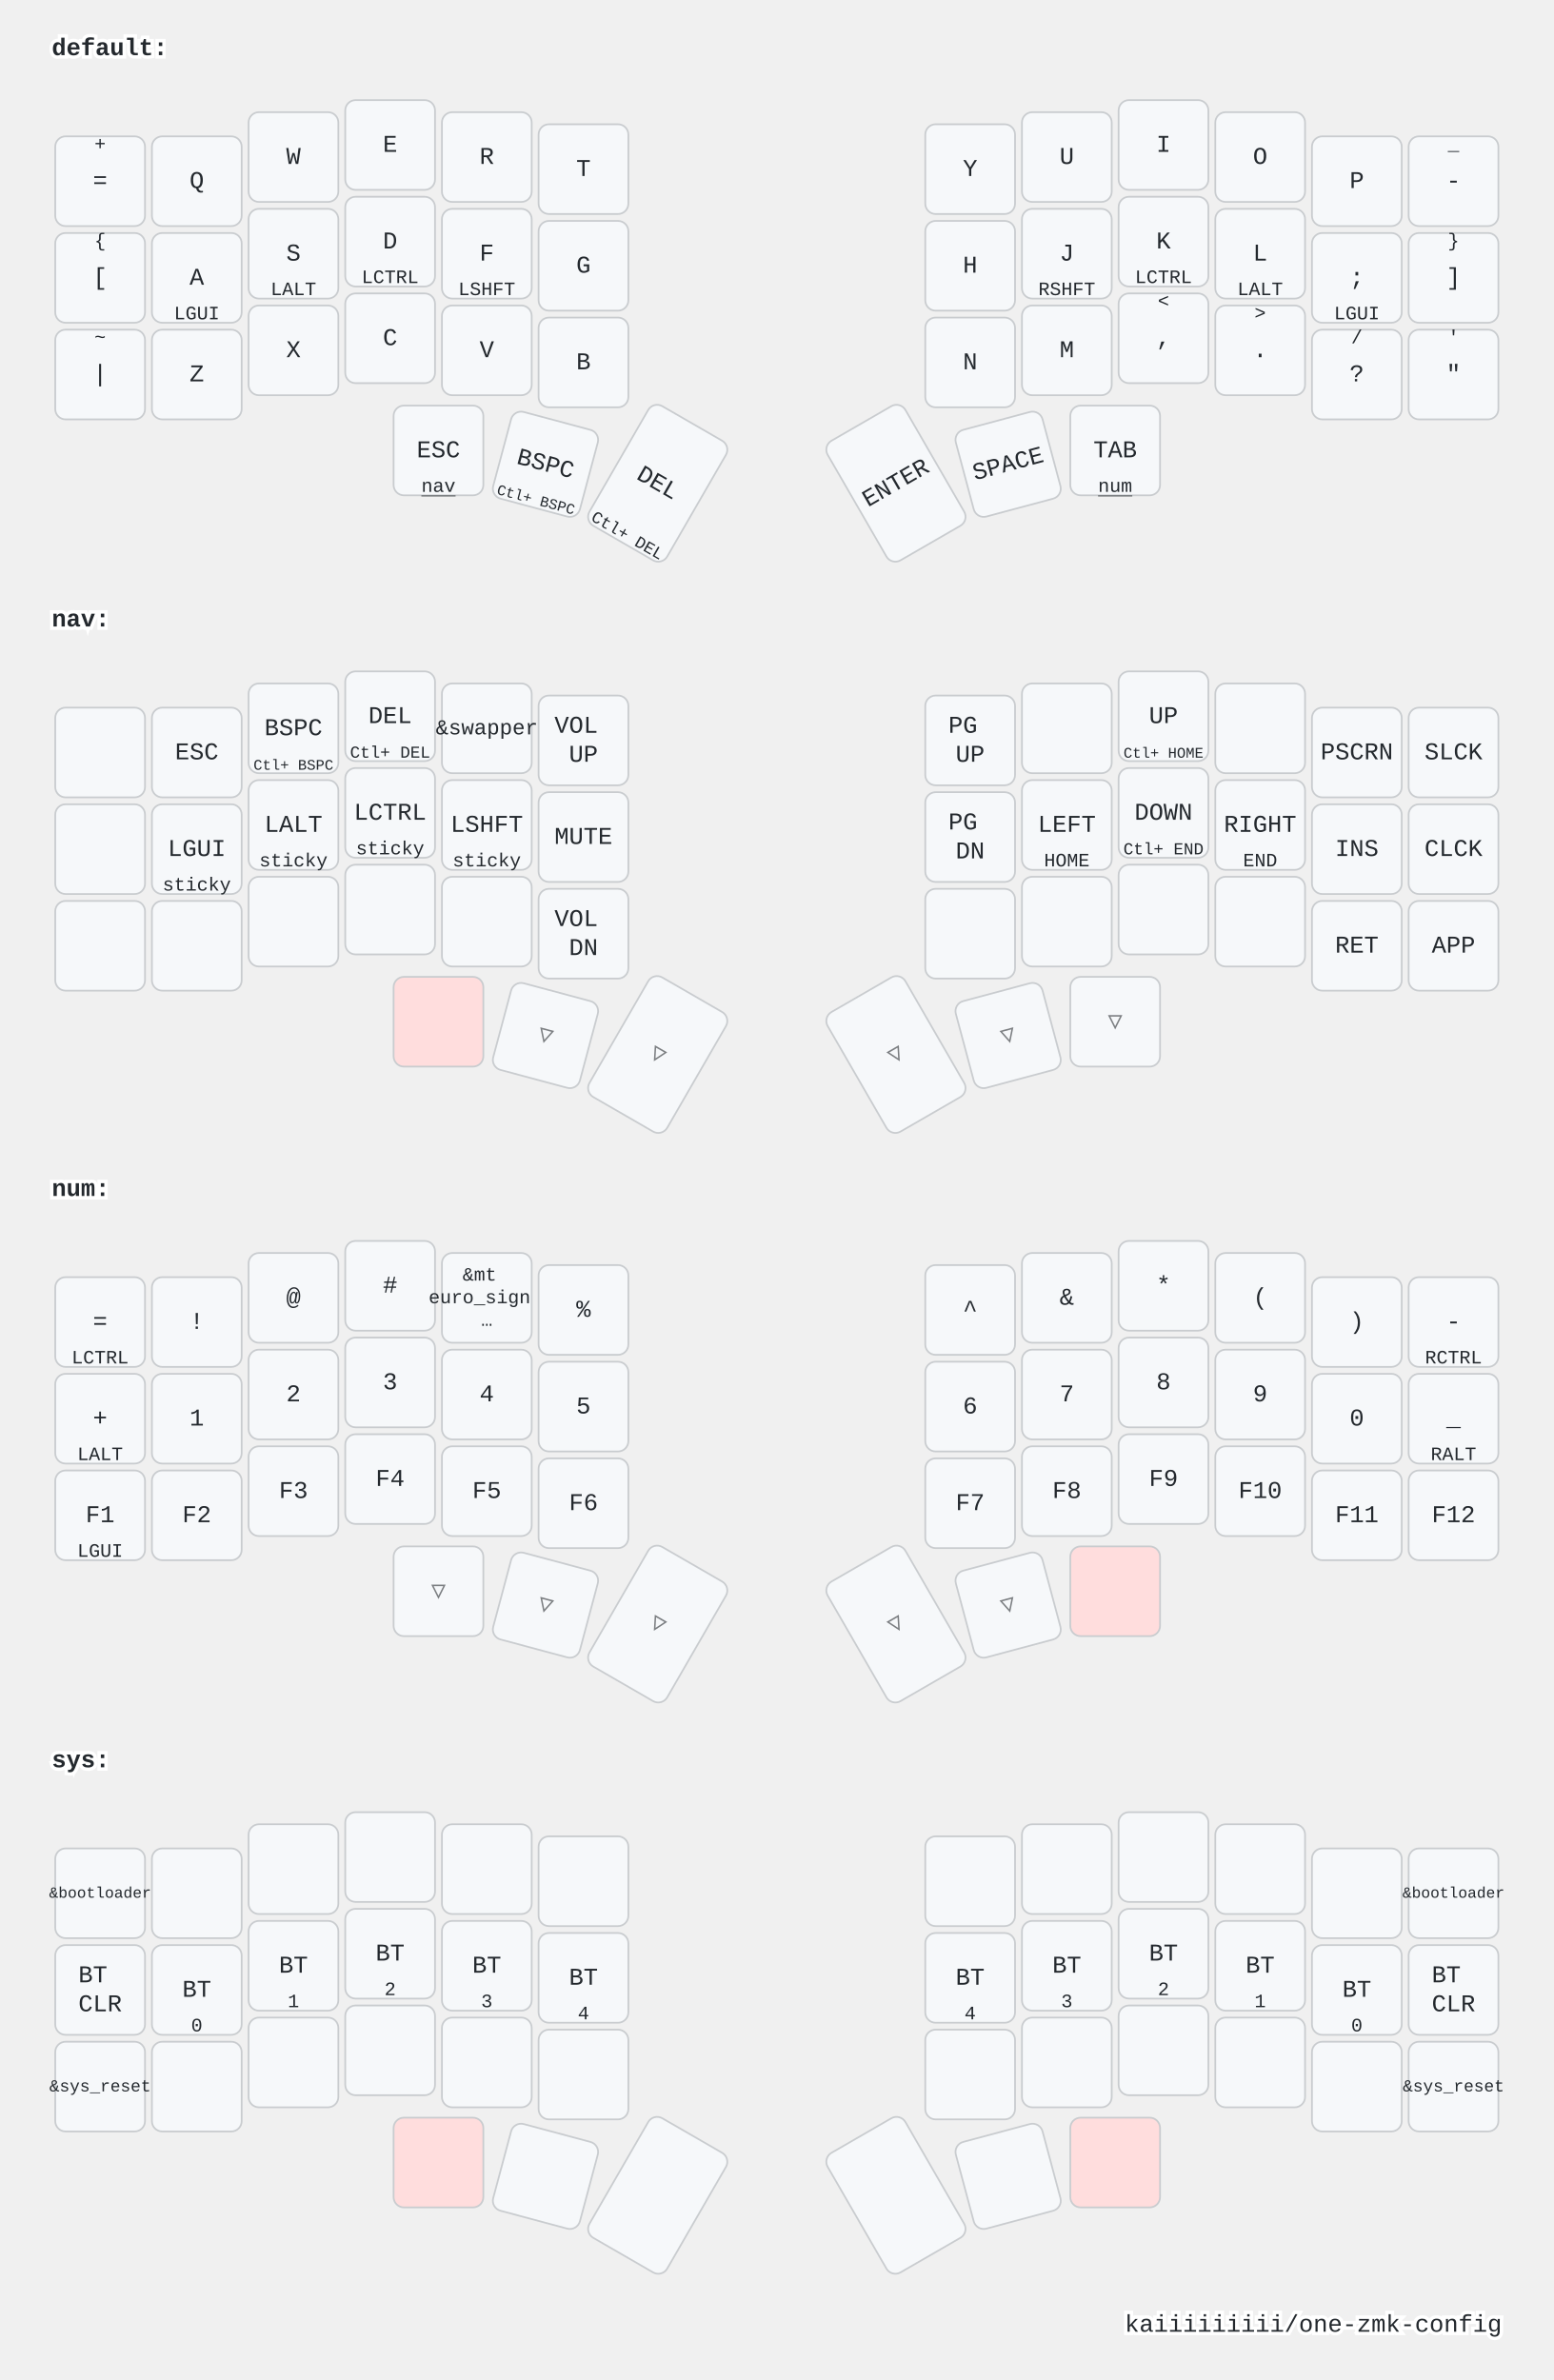
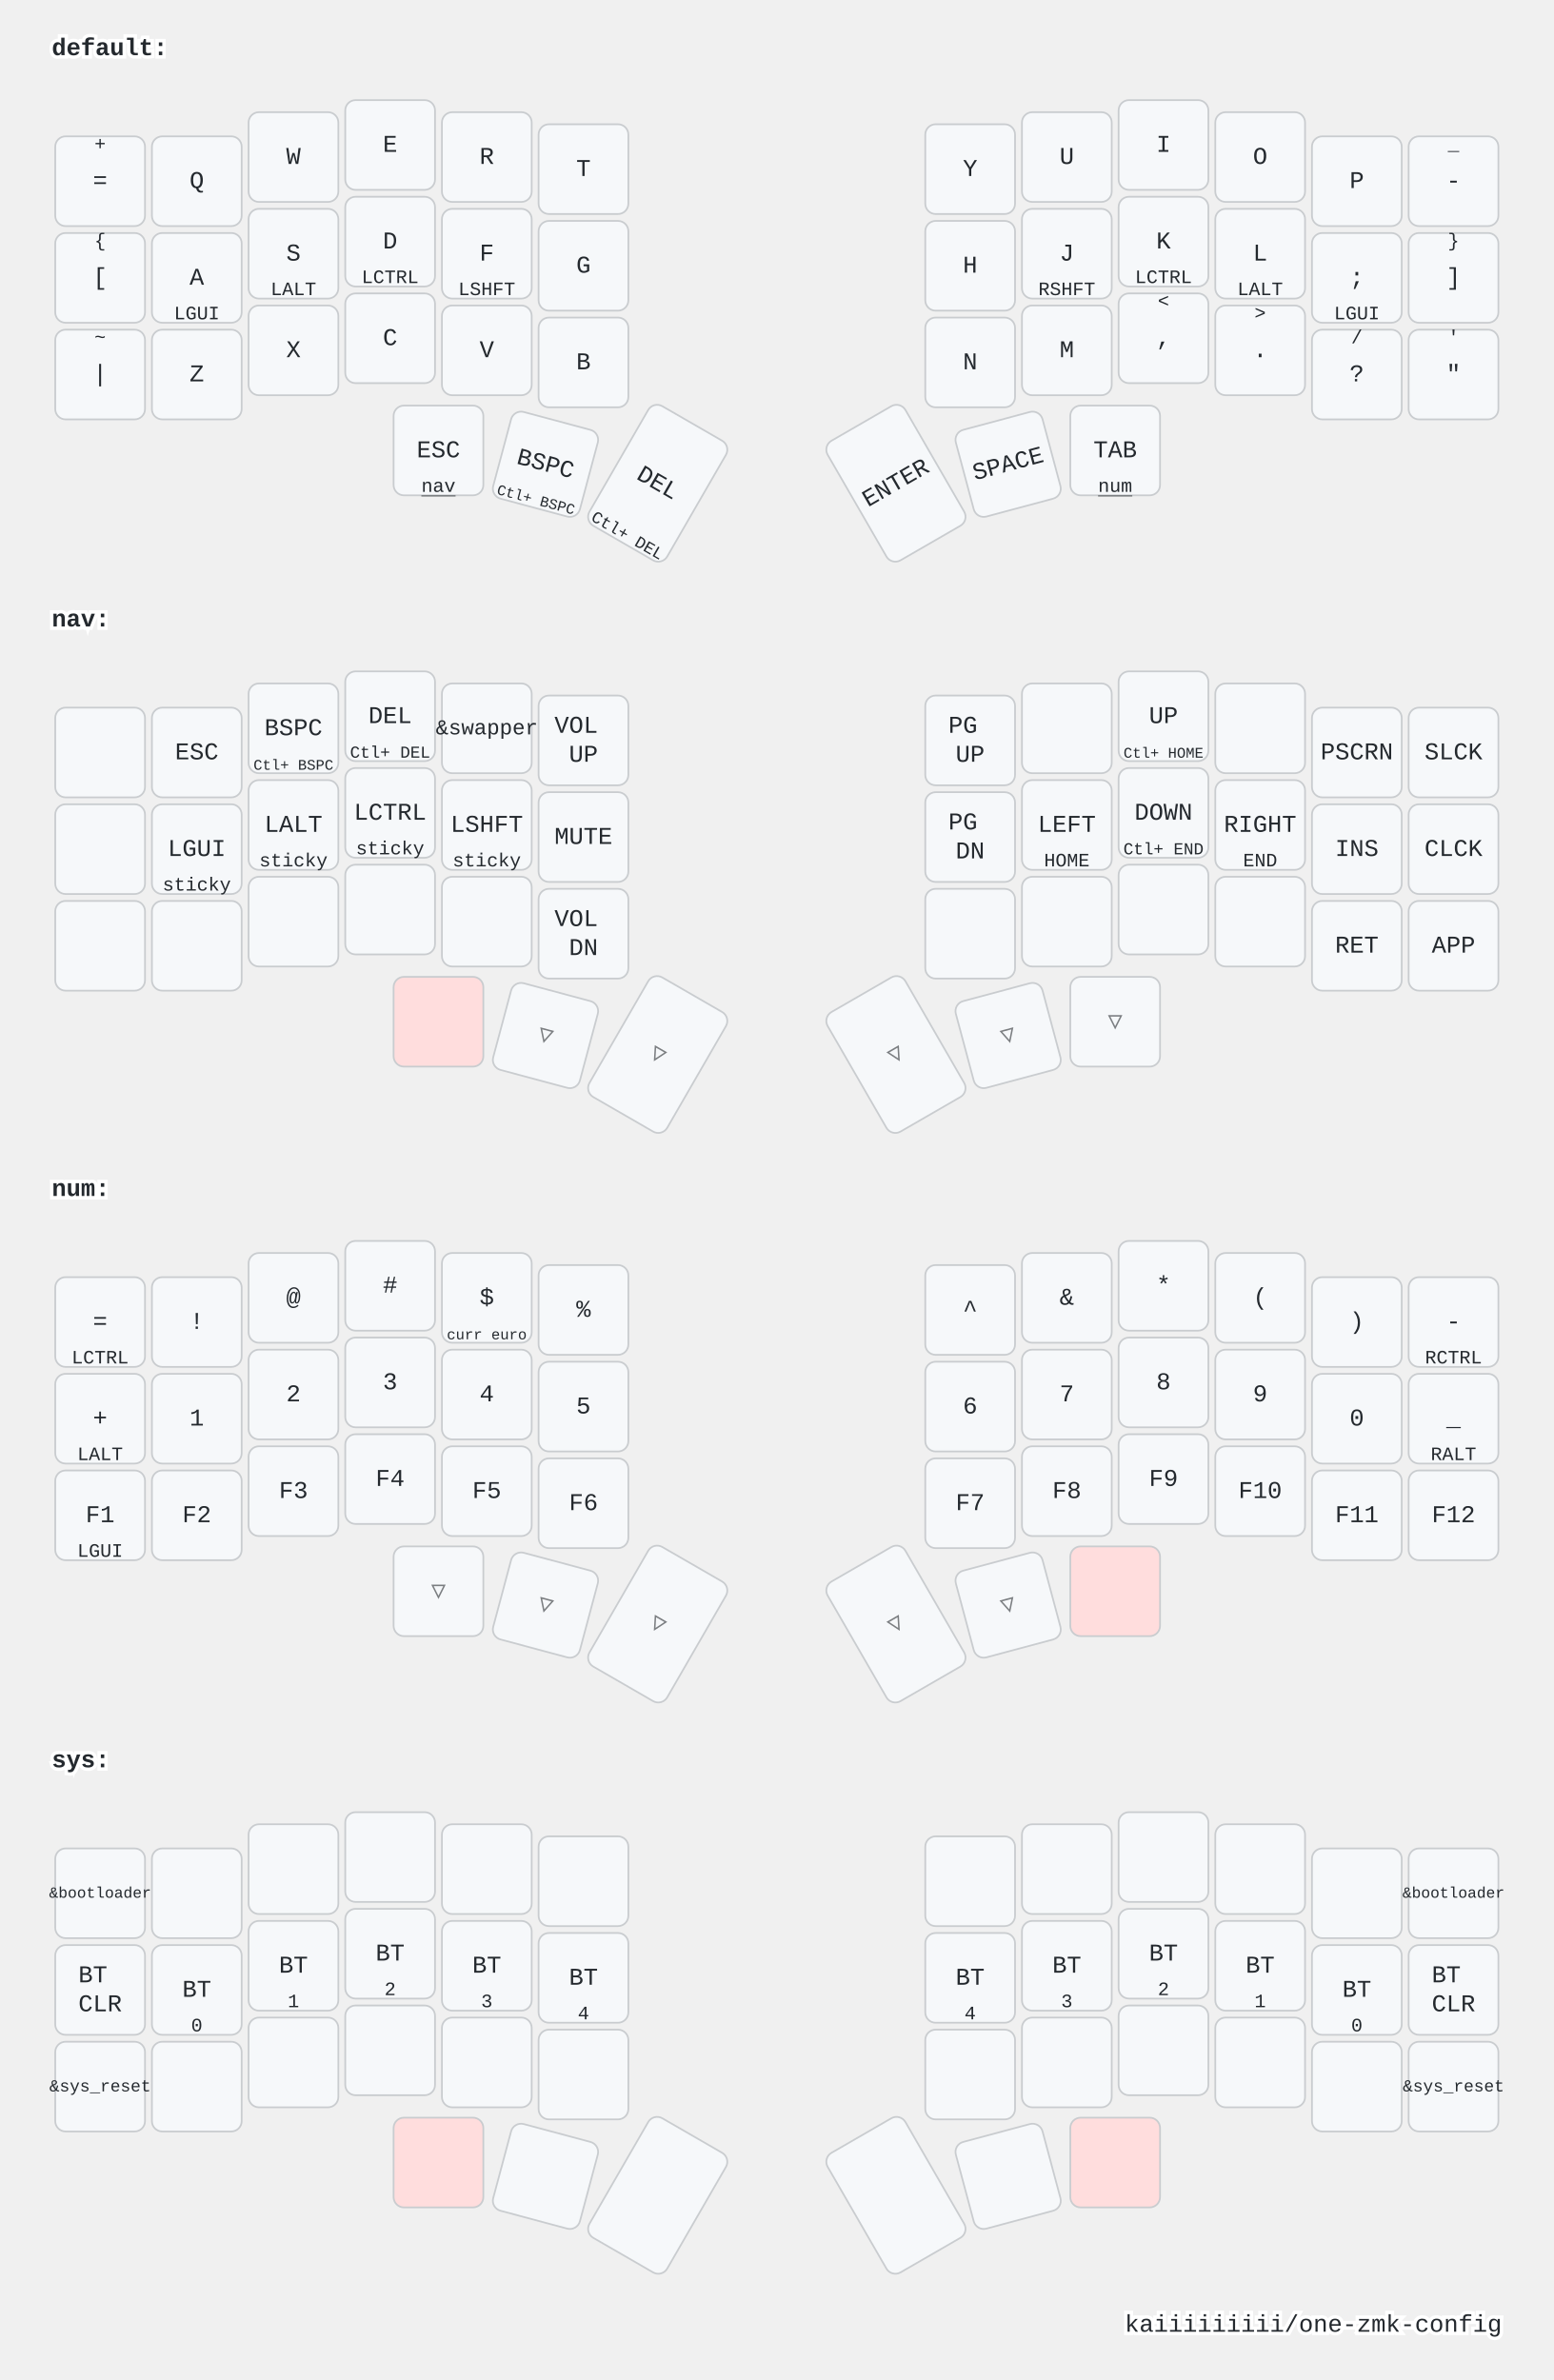
<svg xmlns="http://www.w3.org/2000/svg" width="900" height="1379" viewBox="0 0 900 1379" class="keymap">
  <style>/* inherit to force styles through use tags */
svg path {
    fill: inherit;
}

/* font and background color specifications */
svg.keymap {
    font-family: SFMono-Regular,Consolas,Liberation Mono,Menlo,monospace;
    font-size: 14px;
    font-kerning: normal;
    text-rendering: optimizeLegibility;
    fill: #24292e;
}

/* default key styling */
rect.key {
    fill: #f6f8fa;
}

rect.key, rect.combo {
    stroke: #c9cccf;
    stroke-width: 1;
}

/* default key side styling, only used is draw_key_sides is set */
rect.side {
    filter: brightness(90%);
}

/* color accent for combo boxes */
rect.combo, rect.combo-separate {
    fill: #cdf;
}

/* color accent for held keys */
rect.held, rect.combo.held {
    fill: #fdd;
}

/* color accent for ghost (optional) keys */
rect.ghost, rect.combo.ghost {
    stroke-dasharray: 4, 4;
    stroke-width: 2;
}

text {
    text-anchor: middle;
    dominant-baseline: middle;
}

/* styling for layer labels */
text.label {
    font-weight: bold;
    text-anchor: start;
    stroke: white;
    stroke-width: 4;
    paint-order: stroke;
}

/* styling for optional footer */
text.footer {
    text-anchor: end;
    dominant-baseline: auto;
    stroke: white;
    stroke-width: 4;
    paint-order: stroke;
}

/* styling for combo tap, and key hold/shifted label text */
text.combo, text.hold, text.shifted {
    font-size: 11px;
}

text.hold {
    text-anchor: middle;
    dominant-baseline: auto;
}

text.shifted {
    text-anchor: middle;
    dominant-baseline: hanging;
}

text.layer-activator {
    text-decoration: underline;
}

/* styling for hold/shifted label text in combo box */
text.combo.hold, text.combo.shifted {
    font-size: 8px;
}

/* lighter symbol for transparent keys */
text.trans {
    fill: #7b7e81;
}

/* styling for combo dendrons */
path.combo {
    stroke-width: 1;
    stroke: gray;
    fill: none;
}

/* Start Tabler Icons Cleanup */
/* cannot use height/width with glyphs */
.icon-tabler &gt; path {
    fill: inherit;
    stroke: inherit;
    stroke-width: 2;
}
/* hide tabler's default box */
.icon-tabler &gt; path[stroke="none"][fill="none"] {
    visibility: hidden;
}
/* End Tabler Icons Cleanup */

@media (prefers-color-scheme: dark) {
svg.keymap { fill: #d1d6db; }
rect.key { fill: #3f4750; }
rect.key, rect.combo { stroke: #60666c; }
rect.combo, rect.combo-separate { fill: #1f3d7a; }
rect.held, rect.combo.held { fill: #854747; }
text.label, text.footer { stroke: black; }
text.trans { fill: #7e8184; }
path.combo { stroke: #7f7f7f; }

}</style>
  <g transform="translate(30, 0)" class="layer-default">
    <text x="0" y="28" class="label" id="default">default:</text>
    <g transform="translate(0, 56)">
      <g transform="translate(28, 49)" class="key keypos-0">
        <rect rx="6" ry="6" x="-26" y="-26" width="52" height="52" class="key" />
        <text x="0" y="0" class="key tap">=</text>
        <text x="0" y="-24" class="key shifted">+</text>
      </g>
      <g transform="translate(84, 49)" class="key keypos-1">
        <rect rx="6" ry="6" x="-26" y="-26" width="52" height="52" class="key" />
        <text x="0" y="0" class="key tap">Q</text>
      </g>
      <g transform="translate(140, 35)" class="key keypos-2">
        <rect rx="6" ry="6" x="-26" y="-26" width="52" height="52" class="key" />
        <text x="0" y="0" class="key tap">W</text>
      </g>
      <g transform="translate(196, 28)" class="key keypos-3">
        <rect rx="6" ry="6" x="-26" y="-26" width="52" height="52" class="key" />
        <text x="0" y="0" class="key tap">E</text>
      </g>
      <g transform="translate(252, 35)" class="key keypos-4">
        <rect rx="6" ry="6" x="-26" y="-26" width="52" height="52" class="key" />
        <text x="0" y="0" class="key tap">R</text>
      </g>
      <g transform="translate(308, 42)" class="key keypos-5">
        <rect rx="6" ry="6" x="-26" y="-26" width="52" height="52" class="key" />
        <text x="0" y="0" class="key tap">T</text>
      </g>
      <g transform="translate(532, 42)" class="key keypos-6">
        <rect rx="6" ry="6" x="-26" y="-26" width="52" height="52" class="key" />
        <text x="0" y="0" class="key tap">Y</text>
      </g>
      <g transform="translate(588, 35)" class="key keypos-7">
        <rect rx="6" ry="6" x="-26" y="-26" width="52" height="52" class="key" />
        <text x="0" y="0" class="key tap">U</text>
      </g>
      <g transform="translate(644, 28)" class="key keypos-8">
        <rect rx="6" ry="6" x="-26" y="-26" width="52" height="52" class="key" />
        <text x="0" y="0" class="key tap">I</text>
      </g>
      <g transform="translate(700, 35)" class="key keypos-9">
        <rect rx="6" ry="6" x="-26" y="-26" width="52" height="52" class="key" />
        <text x="0" y="0" class="key tap">O</text>
      </g>
      <g transform="translate(756, 49)" class="key keypos-10">
        <rect rx="6" ry="6" x="-26" y="-26" width="52" height="52" class="key" />
        <text x="0" y="0" class="key tap">P</text>
      </g>
      <g transform="translate(812, 49)" class="key keypos-11">
        <rect rx="6" ry="6" x="-26" y="-26" width="52" height="52" class="key" />
        <text x="0" y="0" class="key tap">-</text>
        <text x="0" y="-24" class="key shifted">_</text>
      </g>
      <g transform="translate(28, 105)" class="key keypos-12">
        <rect rx="6" ry="6" x="-26" y="-26" width="52" height="52" class="key" />
        <text x="0" y="0" class="key tap">[</text>
        <text x="0" y="-24" class="key shifted">{</text>
      </g>
      <g transform="translate(84, 105)" class="key keypos-13">
        <rect rx="6" ry="6" x="-26" y="-26" width="52" height="52" class="key" />
        <text x="0" y="0" class="key tap">A</text>
        <text x="0" y="24" class="key hold">LGUI</text>
      </g>
      <g transform="translate(140, 91)" class="key keypos-14">
        <rect rx="6" ry="6" x="-26" y="-26" width="52" height="52" class="key" />
        <text x="0" y="0" class="key tap">S</text>
        <text x="0" y="24" class="key hold">LALT</text>
      </g>
      <g transform="translate(196, 84)" class="key keypos-15">
        <rect rx="6" ry="6" x="-26" y="-26" width="52" height="52" class="key" />
        <text x="0" y="0" class="key tap">D</text>
        <text x="0" y="24" class="key hold">LCTRL</text>
      </g>
      <g transform="translate(252, 91)" class="key keypos-16">
        <rect rx="6" ry="6" x="-26" y="-26" width="52" height="52" class="key" />
        <text x="0" y="0" class="key tap">F</text>
        <text x="0" y="24" class="key hold">LSHFT</text>
      </g>
      <g transform="translate(308, 98)" class="key keypos-17">
        <rect rx="6" ry="6" x="-26" y="-26" width="52" height="52" class="key" />
        <text x="0" y="0" class="key tap">G</text>
      </g>
      <g transform="translate(532, 98)" class="key keypos-18">
        <rect rx="6" ry="6" x="-26" y="-26" width="52" height="52" class="key" />
        <text x="0" y="0" class="key tap">H</text>
      </g>
      <g transform="translate(588, 91)" class="key keypos-19">
        <rect rx="6" ry="6" x="-26" y="-26" width="52" height="52" class="key" />
        <text x="0" y="0" class="key tap">J</text>
        <text x="0" y="24" class="key hold">RSHFT</text>
      </g>
      <g transform="translate(644, 84)" class="key keypos-20">
        <rect rx="6" ry="6" x="-26" y="-26" width="52" height="52" class="key" />
        <text x="0" y="0" class="key tap">K</text>
        <text x="0" y="24" class="key hold">LCTRL</text>
      </g>
      <g transform="translate(700, 91)" class="key keypos-21">
        <rect rx="6" ry="6" x="-26" y="-26" width="52" height="52" class="key" />
        <text x="0" y="0" class="key tap">L</text>
        <text x="0" y="24" class="key hold">LALT</text>
      </g>
      <g transform="translate(756, 105)" class="key keypos-22">
        <rect rx="6" ry="6" x="-26" y="-26" width="52" height="52" class="key" />
        <text x="0" y="0" class="key tap">;</text>
        <text x="0" y="24" class="key hold">LGUI</text>
      </g>
      <g transform="translate(812, 105)" class="key keypos-23">
        <rect rx="6" ry="6" x="-26" y="-26" width="52" height="52" class="key" />
        <text x="0" y="0" class="key tap">]</text>
        <text x="0" y="-24" class="key shifted">}</text>
      </g>
      <g transform="translate(28, 161)" class="key keypos-24">
        <rect rx="6" ry="6" x="-26" y="-26" width="52" height="52" class="key" />
        <text x="0" y="0" class="key tap">|</text>
        <text x="0" y="-24" class="key shifted">~</text>
      </g>
      <g transform="translate(84, 161)" class="key keypos-25">
        <rect rx="6" ry="6" x="-26" y="-26" width="52" height="52" class="key" />
        <text x="0" y="0" class="key tap">Z</text>
      </g>
      <g transform="translate(140, 147)" class="key keypos-26">
        <rect rx="6" ry="6" x="-26" y="-26" width="52" height="52" class="key" />
        <text x="0" y="0" class="key tap">X</text>
      </g>
      <g transform="translate(196, 140)" class="key keypos-27">
        <rect rx="6" ry="6" x="-26" y="-26" width="52" height="52" class="key" />
        <text x="0" y="0" class="key tap">C</text>
      </g>
      <g transform="translate(252, 147)" class="key keypos-28">
        <rect rx="6" ry="6" x="-26" y="-26" width="52" height="52" class="key" />
        <text x="0" y="0" class="key tap">V</text>
      </g>
      <g transform="translate(308, 154)" class="key keypos-29">
        <rect rx="6" ry="6" x="-26" y="-26" width="52" height="52" class="key" />
        <text x="0" y="0" class="key tap">B</text>
      </g>
      <g transform="translate(532, 154)" class="key keypos-30">
        <rect rx="6" ry="6" x="-26" y="-26" width="52" height="52" class="key" />
        <text x="0" y="0" class="key tap">N</text>
      </g>
      <g transform="translate(588, 147)" class="key keypos-31">
        <rect rx="6" ry="6" x="-26" y="-26" width="52" height="52" class="key" />
        <text x="0" y="0" class="key tap">M</text>
      </g>
      <g transform="translate(644, 140)" class="key keypos-32">
        <rect rx="6" ry="6" x="-26" y="-26" width="52" height="52" class="key" />
        <text x="0" y="0" class="key tap">,</text>
        <text x="0" y="-24" class="key shifted">&lt;</text>
      </g>
      <g transform="translate(700, 147)" class="key keypos-33">
        <rect rx="6" ry="6" x="-26" y="-26" width="52" height="52" class="key" />
        <text x="0" y="0" class="key tap">.</text>
        <text x="0" y="-24" class="key shifted">&gt;</text>
      </g>
      <g transform="translate(756, 161)" class="key keypos-34">
        <rect rx="6" ry="6" x="-26" y="-26" width="52" height="52" class="key" />
        <text x="0" y="0" class="key tap">?</text>
        <text x="0" y="-24" class="key shifted">/</text>
      </g>
      <g transform="translate(812, 161)" class="key keypos-35">
        <rect rx="6" ry="6" x="-26" y="-26" width="52" height="52" class="key" />
        <text x="0" y="0" class="key tap">"</text>
        <text x="0" y="-24" class="key shifted">'</text>
      </g>
      <g transform="translate(224, 205)" class="key keypos-36">
        <rect rx="6" ry="6" x="-26" y="-26" width="52" height="52" class="key" />
        <text x="0" y="0" class="key tap">ESC</text>
        <a href="#nav">
          <text x="0" y="24" class="key hold layer-activator">nav</text>
        </a>
      </g>
      <g transform="translate(286, 213) rotate(15.0)" class="key keypos-37">
        <rect rx="6" ry="6" x="-26" y="-26" width="52" height="52" class="key" />
        <text x="0" y="0" class="key tap">BSPC</text>
        <text x="0" y="24" class="key hold">
          <tspan style="font-size: 78%">Ctl+ BSPC</tspan>
        </text>
      </g>
      <g transform="translate(351, 224) rotate(30.0)" class="key keypos-38">
        <rect rx="6" ry="6" x="-26" y="-40" width="52" height="80" class="key" />
        <text x="0" y="0" class="key tap">DEL</text>
        <text x="0" y="38" class="key hold">
          <tspan style="font-size: 88%">Ctl+ DEL</tspan>
        </text>
      </g>
      <g transform="translate(489, 224) rotate(-30.0)" class="key keypos-39">
        <rect rx="6" ry="6" x="-26" y="-40" width="52" height="80" class="key" />
        <text x="0" y="0" class="key tap">ENTER</text>
      </g>
      <g transform="translate(554, 213) rotate(-15.0)" class="key keypos-40">
        <rect rx="6" ry="6" x="-26" y="-26" width="52" height="52" class="key" />
        <text x="0" y="0" class="key tap">SPACE</text>
      </g>
      <g transform="translate(616, 205)" class="key keypos-41">
        <rect rx="6" ry="6" x="-26" y="-26" width="52" height="52" class="key" />
        <text x="0" y="0" class="key tap">TAB</text>
        <a href="#num">
          <text x="0" y="24" class="key hold layer-activator">num</text>
        </a>
      </g>
    </g>
  </g>
  <g transform="translate(30, 331)" class="layer-nav">
    <text x="0" y="28" class="label" id="nav">nav:</text>
    <g transform="translate(0, 56)">
      <g transform="translate(28, 49)" class="key keypos-0">
        <rect rx="6" ry="6" x="-26" y="-26" width="52" height="52" class="key" />
      </g>
      <g transform="translate(84, 49)" class="key keypos-1">
        <rect rx="6" ry="6" x="-26" y="-26" width="52" height="52" class="key" />
        <text x="0" y="0" class="key tap">ESC</text>
      </g>
      <g transform="translate(140, 35)" class="key keypos-2">
        <rect rx="6" ry="6" x="-26" y="-26" width="52" height="52" class="key" />
        <text x="0" y="0" class="key tap">BSPC</text>
        <text x="0" y="24" class="key hold">
          <tspan style="font-size: 78%">Ctl+ BSPC</tspan>
        </text>
      </g>
      <g transform="translate(196, 28)" class="key keypos-3">
        <rect rx="6" ry="6" x="-26" y="-26" width="52" height="52" class="key" />
        <text x="0" y="0" class="key tap">DEL</text>
        <text x="0" y="24" class="key hold">
          <tspan style="font-size: 88%">Ctl+ DEL</tspan>
        </text>
      </g>
      <g transform="translate(252, 35)" class="key keypos-4">
        <rect rx="6" ry="6" x="-26" y="-26" width="52" height="52" class="key" />
        <text x="0" y="0" class="key tap">
          <tspan style="font-size: 88%">&amp;swapper</tspan>
        </text>
      </g>
      <g transform="translate(308, 42)" class="key keypos-5">
        <rect rx="6" ry="6" x="-26" y="-26" width="52" height="52" class="key" />
        <text x="0" y="0" class="key tap">
          <tspan x="0" dy="-0.6em">VOL</tspan>
          <tspan x="0" dy="1.2em">UP</tspan>
        </text>
      </g>
      <g transform="translate(532, 42)" class="key keypos-6">
        <rect rx="6" ry="6" x="-26" y="-26" width="52" height="52" class="key" />
        <text x="0" y="0" class="key tap">
          <tspan x="0" dy="-0.6em">PG</tspan>
          <tspan x="0" dy="1.2em">UP</tspan>
        </text>
      </g>
      <g transform="translate(588, 35)" class="key keypos-7">
        <rect rx="6" ry="6" x="-26" y="-26" width="52" height="52" class="key" />
      </g>
      <g transform="translate(644, 28)" class="key keypos-8">
        <rect rx="6" ry="6" x="-26" y="-26" width="52" height="52" class="key" />
        <text x="0" y="0" class="key tap">UP</text>
        <text x="0" y="24" class="key hold">
          <tspan style="font-size: 78%">Ctl+ HOME</tspan>
        </text>
      </g>
      <g transform="translate(700, 35)" class="key keypos-9">
        <rect rx="6" ry="6" x="-26" y="-26" width="52" height="52" class="key" />
      </g>
      <g transform="translate(756, 49)" class="key keypos-10">
        <rect rx="6" ry="6" x="-26" y="-26" width="52" height="52" class="key" />
        <text x="0" y="0" class="key tap">PSCRN</text>
      </g>
      <g transform="translate(812, 49)" class="key keypos-11">
        <rect rx="6" ry="6" x="-26" y="-26" width="52" height="52" class="key" />
        <text x="0" y="0" class="key tap">SLCK</text>
      </g>
      <g transform="translate(28, 105)" class="key keypos-12">
        <rect rx="6" ry="6" x="-26" y="-26" width="52" height="52" class="key" />
      </g>
      <g transform="translate(84, 105)" class="key keypos-13">
        <rect rx="6" ry="6" x="-26" y="-26" width="52" height="52" class="key" />
        <text x="0" y="0" class="key tap">LGUI</text>
        <text x="0" y="24" class="key hold">sticky</text>
      </g>
      <g transform="translate(140, 91)" class="key keypos-14">
        <rect rx="6" ry="6" x="-26" y="-26" width="52" height="52" class="key" />
        <text x="0" y="0" class="key tap">LALT</text>
        <text x="0" y="24" class="key hold">sticky</text>
      </g>
      <g transform="translate(196, 84)" class="key keypos-15">
        <rect rx="6" ry="6" x="-26" y="-26" width="52" height="52" class="key" />
        <text x="0" y="0" class="key tap">LCTRL</text>
        <text x="0" y="24" class="key hold">sticky</text>
      </g>
      <g transform="translate(252, 91)" class="key keypos-16">
        <rect rx="6" ry="6" x="-26" y="-26" width="52" height="52" class="key" />
        <text x="0" y="0" class="key tap">LSHFT</text>
        <text x="0" y="24" class="key hold">sticky</text>
      </g>
      <g transform="translate(308, 98)" class="key keypos-17">
        <rect rx="6" ry="6" x="-26" y="-26" width="52" height="52" class="key" />
        <text x="0" y="0" class="key tap">MUTE</text>
      </g>
      <g transform="translate(532, 98)" class="key keypos-18">
        <rect rx="6" ry="6" x="-26" y="-26" width="52" height="52" class="key" />
        <text x="0" y="0" class="key tap">
          <tspan x="0" dy="-0.6em">PG</tspan>
          <tspan x="0" dy="1.2em">DN</tspan>
        </text>
      </g>
      <g transform="translate(588, 91)" class="key keypos-19">
        <rect rx="6" ry="6" x="-26" y="-26" width="52" height="52" class="key" />
        <text x="0" y="0" class="key tap">LEFT</text>
        <text x="0" y="24" class="key hold">HOME</text>
      </g>
      <g transform="translate(644, 84)" class="key keypos-20">
        <rect rx="6" ry="6" x="-26" y="-26" width="52" height="52" class="key" />
        <text x="0" y="0" class="key tap">DOWN</text>
        <text x="0" y="24" class="key hold">
          <tspan style="font-size: 88%">Ctl+ END</tspan>
        </text>
      </g>
      <g transform="translate(700, 91)" class="key keypos-21">
        <rect rx="6" ry="6" x="-26" y="-26" width="52" height="52" class="key" />
        <text x="0" y="0" class="key tap">RIGHT</text>
        <text x="0" y="24" class="key hold">END</text>
      </g>
      <g transform="translate(756, 105)" class="key keypos-22">
        <rect rx="6" ry="6" x="-26" y="-26" width="52" height="52" class="key" />
        <text x="0" y="0" class="key tap">INS</text>
      </g>
      <g transform="translate(812, 105)" class="key keypos-23">
        <rect rx="6" ry="6" x="-26" y="-26" width="52" height="52" class="key" />
        <text x="0" y="0" class="key tap">CLCK</text>
      </g>
      <g transform="translate(28, 161)" class="key keypos-24">
        <rect rx="6" ry="6" x="-26" y="-26" width="52" height="52" class="key" />
      </g>
      <g transform="translate(84, 161)" class="key keypos-25">
        <rect rx="6" ry="6" x="-26" y="-26" width="52" height="52" class="key" />
      </g>
      <g transform="translate(140, 147)" class="key keypos-26">
        <rect rx="6" ry="6" x="-26" y="-26" width="52" height="52" class="key" />
      </g>
      <g transform="translate(196, 140)" class="key keypos-27">
        <rect rx="6" ry="6" x="-26" y="-26" width="52" height="52" class="key" />
      </g>
      <g transform="translate(252, 147)" class="key keypos-28">
        <rect rx="6" ry="6" x="-26" y="-26" width="52" height="52" class="key" />
      </g>
      <g transform="translate(308, 154)" class="key keypos-29">
        <rect rx="6" ry="6" x="-26" y="-26" width="52" height="52" class="key" />
        <text x="0" y="0" class="key tap">
          <tspan x="0" dy="-0.6em">VOL</tspan>
          <tspan x="0" dy="1.2em">DN</tspan>
        </text>
      </g>
      <g transform="translate(532, 154)" class="key keypos-30">
        <rect rx="6" ry="6" x="-26" y="-26" width="52" height="52" class="key" />
      </g>
      <g transform="translate(588, 147)" class="key keypos-31">
        <rect rx="6" ry="6" x="-26" y="-26" width="52" height="52" class="key" />
      </g>
      <g transform="translate(644, 140)" class="key keypos-32">
        <rect rx="6" ry="6" x="-26" y="-26" width="52" height="52" class="key" />
      </g>
      <g transform="translate(700, 147)" class="key keypos-33">
        <rect rx="6" ry="6" x="-26" y="-26" width="52" height="52" class="key" />
      </g>
      <g transform="translate(756, 161)" class="key keypos-34">
        <rect rx="6" ry="6" x="-26" y="-26" width="52" height="52" class="key" />
        <text x="0" y="0" class="key tap">RET</text>
      </g>
      <g transform="translate(812, 161)" class="key keypos-35">
        <rect rx="6" ry="6" x="-26" y="-26" width="52" height="52" class="key" />
        <text x="0" y="0" class="key tap">APP</text>
      </g>
      <g transform="translate(224, 205)" class="key held keypos-36">
        <rect rx="6" ry="6" x="-26" y="-26" width="52" height="52" class="key held" />
      </g>
      <g transform="translate(286, 213) rotate(15.0)" class="key trans keypos-37">
        <rect rx="6" ry="6" x="-26" y="-26" width="52" height="52" class="key trans" />
        <text x="0" y="0" class="key trans tap">▽</text>
      </g>
      <g transform="translate(351, 224) rotate(30.0)" class="key trans keypos-38">
        <rect rx="6" ry="6" x="-26" y="-40" width="52" height="80" class="key trans" />
        <text x="0" y="0" class="key trans tap">▽</text>
      </g>
      <g transform="translate(489, 224) rotate(-30.0)" class="key trans keypos-39">
        <rect rx="6" ry="6" x="-26" y="-40" width="52" height="80" class="key trans" />
        <text x="0" y="0" class="key trans tap">▽</text>
      </g>
      <g transform="translate(554, 213) rotate(-15.0)" class="key trans keypos-40">
        <rect rx="6" ry="6" x="-26" y="-26" width="52" height="52" class="key trans" />
        <text x="0" y="0" class="key trans tap">▽</text>
      </g>
      <g transform="translate(616, 205)" class="key trans keypos-41">
        <rect rx="6" ry="6" x="-26" y="-26" width="52" height="52" class="key trans" />
        <text x="0" y="0" class="key trans tap">▽</text>
      </g>
    </g>
  </g>
  <g transform="translate(30, 661)" class="layer-num">
    <text x="0" y="28" class="label" id="num">num:</text>
    <g transform="translate(0, 56)">
      <g transform="translate(28, 49)" class="key keypos-0">
        <rect rx="6" ry="6" x="-26" y="-26" width="52" height="52" class="key" />
        <text x="0" y="0" class="key tap">=</text>
        <text x="0" y="24" class="key hold">LCTRL</text>
      </g>
      <g transform="translate(84, 49)" class="key keypos-1">
        <rect rx="6" ry="6" x="-26" y="-26" width="52" height="52" class="key" />
        <text x="0" y="0" class="key tap">!</text>
      </g>
      <g transform="translate(140, 35)" class="key keypos-2">
        <rect rx="6" ry="6" x="-26" y="-26" width="52" height="52" class="key" />
        <text x="0" y="0" class="key tap">@</text>
      </g>
      <g transform="translate(196, 28)" class="key keypos-3">
        <rect rx="6" ry="6" x="-26" y="-26" width="52" height="52" class="key" />
        <text x="0" y="0" class="key tap">#</text>
      </g>
      <g transform="translate(252, 35)" class="key keypos-4">
        <rect rx="6" ry="6" x="-26" y="-26" width="52" height="52" class="key" />
-         <text x="0" y="0" class="key tap">
-           <tspan x="0" dy="-1.2em" style="font-size: 78%">&amp;mt</tspan>
-           <tspan x="0" dy="1.2em" style="font-size: 78%">euro_sign</tspan>
-           <tspan x="0" dy="1.2em" style="font-size: 78%">…</tspan>
+         <text x="0" y="0" class="key tap">$</text>
+         <text x="0" y="24" class="key hold">
+           <tspan style="font-size: 78%">curr euro</tspan>
        </text>
      </g>
      <g transform="translate(308, 42)" class="key keypos-5">
        <rect rx="6" ry="6" x="-26" y="-26" width="52" height="52" class="key" />
        <text x="0" y="0" class="key tap">%</text>
      </g>
      <g transform="translate(532, 42)" class="key keypos-6">
        <rect rx="6" ry="6" x="-26" y="-26" width="52" height="52" class="key" />
        <text x="0" y="0" class="key tap">^</text>
      </g>
      <g transform="translate(588, 35)" class="key keypos-7">
        <rect rx="6" ry="6" x="-26" y="-26" width="52" height="52" class="key" />
        <text x="0" y="0" class="key tap">&amp;</text>
      </g>
      <g transform="translate(644, 28)" class="key keypos-8">
        <rect rx="6" ry="6" x="-26" y="-26" width="52" height="52" class="key" />
        <text x="0" y="0" class="key tap">*</text>
      </g>
      <g transform="translate(700, 35)" class="key keypos-9">
        <rect rx="6" ry="6" x="-26" y="-26" width="52" height="52" class="key" />
        <text x="0" y="0" class="key tap">(</text>
      </g>
      <g transform="translate(756, 49)" class="key keypos-10">
        <rect rx="6" ry="6" x="-26" y="-26" width="52" height="52" class="key" />
        <text x="0" y="0" class="key tap">)</text>
      </g>
      <g transform="translate(812, 49)" class="key keypos-11">
        <rect rx="6" ry="6" x="-26" y="-26" width="52" height="52" class="key" />
        <text x="0" y="0" class="key tap">-</text>
        <text x="0" y="24" class="key hold">RCTRL</text>
      </g>
      <g transform="translate(28, 105)" class="key keypos-12">
        <rect rx="6" ry="6" x="-26" y="-26" width="52" height="52" class="key" />
        <text x="0" y="0" class="key tap">+</text>
        <text x="0" y="24" class="key hold">LALT</text>
      </g>
      <g transform="translate(84, 105)" class="key keypos-13">
        <rect rx="6" ry="6" x="-26" y="-26" width="52" height="52" class="key" />
        <text x="0" y="0" class="key tap">1</text>
      </g>
      <g transform="translate(140, 91)" class="key keypos-14">
        <rect rx="6" ry="6" x="-26" y="-26" width="52" height="52" class="key" />
        <text x="0" y="0" class="key tap">2</text>
      </g>
      <g transform="translate(196, 84)" class="key keypos-15">
        <rect rx="6" ry="6" x="-26" y="-26" width="52" height="52" class="key" />
        <text x="0" y="0" class="key tap">3</text>
      </g>
      <g transform="translate(252, 91)" class="key keypos-16">
        <rect rx="6" ry="6" x="-26" y="-26" width="52" height="52" class="key" />
        <text x="0" y="0" class="key tap">4</text>
      </g>
      <g transform="translate(308, 98)" class="key keypos-17">
        <rect rx="6" ry="6" x="-26" y="-26" width="52" height="52" class="key" />
        <text x="0" y="0" class="key tap">5</text>
      </g>
      <g transform="translate(532, 98)" class="key keypos-18">
        <rect rx="6" ry="6" x="-26" y="-26" width="52" height="52" class="key" />
        <text x="0" y="0" class="key tap">6</text>
      </g>
      <g transform="translate(588, 91)" class="key keypos-19">
        <rect rx="6" ry="6" x="-26" y="-26" width="52" height="52" class="key" />
        <text x="0" y="0" class="key tap">7</text>
      </g>
      <g transform="translate(644, 84)" class="key keypos-20">
        <rect rx="6" ry="6" x="-26" y="-26" width="52" height="52" class="key" />
        <text x="0" y="0" class="key tap">8</text>
      </g>
      <g transform="translate(700, 91)" class="key keypos-21">
        <rect rx="6" ry="6" x="-26" y="-26" width="52" height="52" class="key" />
        <text x="0" y="0" class="key tap">9</text>
      </g>
      <g transform="translate(756, 105)" class="key keypos-22">
        <rect rx="6" ry="6" x="-26" y="-26" width="52" height="52" class="key" />
        <text x="0" y="0" class="key tap">0</text>
      </g>
      <g transform="translate(812, 105)" class="key keypos-23">
        <rect rx="6" ry="6" x="-26" y="-26" width="52" height="52" class="key" />
        <text x="0" y="0" class="key tap">_</text>
        <text x="0" y="24" class="key hold">RALT</text>
      </g>
      <g transform="translate(28, 161)" class="key keypos-24">
        <rect rx="6" ry="6" x="-26" y="-26" width="52" height="52" class="key" />
        <text x="0" y="0" class="key tap">F1</text>
        <text x="0" y="24" class="key hold">LGUI</text>
      </g>
      <g transform="translate(84, 161)" class="key keypos-25">
        <rect rx="6" ry="6" x="-26" y="-26" width="52" height="52" class="key" />
        <text x="0" y="0" class="key tap">F2</text>
      </g>
      <g transform="translate(140, 147)" class="key keypos-26">
        <rect rx="6" ry="6" x="-26" y="-26" width="52" height="52" class="key" />
        <text x="0" y="0" class="key tap">F3</text>
      </g>
      <g transform="translate(196, 140)" class="key keypos-27">
        <rect rx="6" ry="6" x="-26" y="-26" width="52" height="52" class="key" />
        <text x="0" y="0" class="key tap">F4</text>
      </g>
      <g transform="translate(252, 147)" class="key keypos-28">
        <rect rx="6" ry="6" x="-26" y="-26" width="52" height="52" class="key" />
        <text x="0" y="0" class="key tap">F5</text>
      </g>
      <g transform="translate(308, 154)" class="key keypos-29">
        <rect rx="6" ry="6" x="-26" y="-26" width="52" height="52" class="key" />
        <text x="0" y="0" class="key tap">F6</text>
      </g>
      <g transform="translate(532, 154)" class="key keypos-30">
        <rect rx="6" ry="6" x="-26" y="-26" width="52" height="52" class="key" />
        <text x="0" y="0" class="key tap">F7</text>
      </g>
      <g transform="translate(588, 147)" class="key keypos-31">
        <rect rx="6" ry="6" x="-26" y="-26" width="52" height="52" class="key" />
        <text x="0" y="0" class="key tap">F8</text>
      </g>
      <g transform="translate(644, 140)" class="key keypos-32">
        <rect rx="6" ry="6" x="-26" y="-26" width="52" height="52" class="key" />
        <text x="0" y="0" class="key tap">F9</text>
      </g>
      <g transform="translate(700, 147)" class="key keypos-33">
        <rect rx="6" ry="6" x="-26" y="-26" width="52" height="52" class="key" />
        <text x="0" y="0" class="key tap">F10</text>
      </g>
      <g transform="translate(756, 161)" class="key keypos-34">
        <rect rx="6" ry="6" x="-26" y="-26" width="52" height="52" class="key" />
        <text x="0" y="0" class="key tap">F11</text>
      </g>
      <g transform="translate(812, 161)" class="key keypos-35">
        <rect rx="6" ry="6" x="-26" y="-26" width="52" height="52" class="key" />
        <text x="0" y="0" class="key tap">F12</text>
      </g>
      <g transform="translate(224, 205)" class="key trans keypos-36">
        <rect rx="6" ry="6" x="-26" y="-26" width="52" height="52" class="key trans" />
        <text x="0" y="0" class="key trans tap">▽</text>
      </g>
      <g transform="translate(286, 213) rotate(15.0)" class="key trans keypos-37">
        <rect rx="6" ry="6" x="-26" y="-26" width="52" height="52" class="key trans" />
        <text x="0" y="0" class="key trans tap">▽</text>
      </g>
      <g transform="translate(351, 224) rotate(30.0)" class="key trans keypos-38">
        <rect rx="6" ry="6" x="-26" y="-40" width="52" height="80" class="key trans" />
        <text x="0" y="0" class="key trans tap">▽</text>
      </g>
      <g transform="translate(489, 224) rotate(-30.0)" class="key trans keypos-39">
        <rect rx="6" ry="6" x="-26" y="-40" width="52" height="80" class="key trans" />
        <text x="0" y="0" class="key trans tap">▽</text>
      </g>
      <g transform="translate(554, 213) rotate(-15.0)" class="key trans keypos-40">
        <rect rx="6" ry="6" x="-26" y="-26" width="52" height="52" class="key trans" />
        <text x="0" y="0" class="key trans tap">▽</text>
      </g>
      <g transform="translate(616, 205)" class="key held keypos-41">
        <rect rx="6" ry="6" x="-26" y="-26" width="52" height="52" class="key held" />
      </g>
    </g>
  </g>
  <g transform="translate(30, 992)" class="layer-sys">
    <text x="0" y="28" class="label" id="sys">sys:</text>
    <g transform="translate(0, 56)">
      <g transform="translate(28, 49)" class="key keypos-0">
        <rect rx="6" ry="6" x="-26" y="-26" width="52" height="52" class="key" />
        <text x="0" y="0" class="key tap">
          <tspan style="font-size: 64%">&amp;bootloader</tspan>
        </text>
      </g>
      <g transform="translate(84, 49)" class="key keypos-1">
        <rect rx="6" ry="6" x="-26" y="-26" width="52" height="52" class="key" />
      </g>
      <g transform="translate(140, 35)" class="key keypos-2">
        <rect rx="6" ry="6" x="-26" y="-26" width="52" height="52" class="key" />
      </g>
      <g transform="translate(196, 28)" class="key keypos-3">
        <rect rx="6" ry="6" x="-26" y="-26" width="52" height="52" class="key" />
      </g>
      <g transform="translate(252, 35)" class="key keypos-4">
        <rect rx="6" ry="6" x="-26" y="-26" width="52" height="52" class="key" />
      </g>
      <g transform="translate(308, 42)" class="key keypos-5">
        <rect rx="6" ry="6" x="-26" y="-26" width="52" height="52" class="key" />
      </g>
      <g transform="translate(532, 42)" class="key keypos-6">
        <rect rx="6" ry="6" x="-26" y="-26" width="52" height="52" class="key" />
      </g>
      <g transform="translate(588, 35)" class="key keypos-7">
        <rect rx="6" ry="6" x="-26" y="-26" width="52" height="52" class="key" />
      </g>
      <g transform="translate(644, 28)" class="key keypos-8">
        <rect rx="6" ry="6" x="-26" y="-26" width="52" height="52" class="key" />
      </g>
      <g transform="translate(700, 35)" class="key keypos-9">
        <rect rx="6" ry="6" x="-26" y="-26" width="52" height="52" class="key" />
      </g>
      <g transform="translate(756, 49)" class="key keypos-10">
        <rect rx="6" ry="6" x="-26" y="-26" width="52" height="52" class="key" />
      </g>
      <g transform="translate(812, 49)" class="key keypos-11">
        <rect rx="6" ry="6" x="-26" y="-26" width="52" height="52" class="key" />
        <text x="0" y="0" class="key tap">
          <tspan style="font-size: 64%">&amp;bootloader</tspan>
        </text>
      </g>
      <g transform="translate(28, 105)" class="key keypos-12">
        <rect rx="6" ry="6" x="-26" y="-26" width="52" height="52" class="key" />
        <text x="0" y="0" class="key tap">
          <tspan x="0" dy="-0.6em">BT</tspan>
          <tspan x="0" dy="1.2em">CLR</tspan>
        </text>
      </g>
      <g transform="translate(84, 105)" class="key keypos-13">
        <rect rx="6" ry="6" x="-26" y="-26" width="52" height="52" class="key" />
        <text x="0" y="0" class="key tap">BT</text>
        <text x="0" y="24" class="key hold">0</text>
      </g>
      <g transform="translate(140, 91)" class="key keypos-14">
        <rect rx="6" ry="6" x="-26" y="-26" width="52" height="52" class="key" />
        <text x="0" y="0" class="key tap">BT</text>
        <text x="0" y="24" class="key hold">1</text>
      </g>
      <g transform="translate(196, 84)" class="key keypos-15">
        <rect rx="6" ry="6" x="-26" y="-26" width="52" height="52" class="key" />
        <text x="0" y="0" class="key tap">BT</text>
        <text x="0" y="24" class="key hold">2</text>
      </g>
      <g transform="translate(252, 91)" class="key keypos-16">
        <rect rx="6" ry="6" x="-26" y="-26" width="52" height="52" class="key" />
        <text x="0" y="0" class="key tap">BT</text>
        <text x="0" y="24" class="key hold">3</text>
      </g>
      <g transform="translate(308, 98)" class="key keypos-17">
        <rect rx="6" ry="6" x="-26" y="-26" width="52" height="52" class="key" />
        <text x="0" y="0" class="key tap">BT</text>
        <text x="0" y="24" class="key hold">4</text>
      </g>
      <g transform="translate(532, 98)" class="key keypos-18">
        <rect rx="6" ry="6" x="-26" y="-26" width="52" height="52" class="key" />
        <text x="0" y="0" class="key tap">BT</text>
        <text x="0" y="24" class="key hold">4</text>
      </g>
      <g transform="translate(588, 91)" class="key keypos-19">
        <rect rx="6" ry="6" x="-26" y="-26" width="52" height="52" class="key" />
        <text x="0" y="0" class="key tap">BT</text>
        <text x="0" y="24" class="key hold">3</text>
      </g>
      <g transform="translate(644, 84)" class="key keypos-20">
        <rect rx="6" ry="6" x="-26" y="-26" width="52" height="52" class="key" />
        <text x="0" y="0" class="key tap">BT</text>
        <text x="0" y="24" class="key hold">2</text>
      </g>
      <g transform="translate(700, 91)" class="key keypos-21">
        <rect rx="6" ry="6" x="-26" y="-26" width="52" height="52" class="key" />
        <text x="0" y="0" class="key tap">BT</text>
        <text x="0" y="24" class="key hold">1</text>
      </g>
      <g transform="translate(756, 105)" class="key keypos-22">
        <rect rx="6" ry="6" x="-26" y="-26" width="52" height="52" class="key" />
        <text x="0" y="0" class="key tap">BT</text>
        <text x="0" y="24" class="key hold">0</text>
      </g>
      <g transform="translate(812, 105)" class="key keypos-23">
        <rect rx="6" ry="6" x="-26" y="-26" width="52" height="52" class="key" />
        <text x="0" y="0" class="key tap">
          <tspan x="0" dy="-0.6em">BT</tspan>
          <tspan x="0" dy="1.2em">CLR</tspan>
        </text>
      </g>
      <g transform="translate(28, 161)" class="key keypos-24">
        <rect rx="6" ry="6" x="-26" y="-26" width="52" height="52" class="key" />
        <text x="0" y="0" class="key tap">
          <tspan style="font-size: 70%">&amp;sys_reset</tspan>
        </text>
      </g>
      <g transform="translate(84, 161)" class="key keypos-25">
        <rect rx="6" ry="6" x="-26" y="-26" width="52" height="52" class="key" />
      </g>
      <g transform="translate(140, 147)" class="key keypos-26">
        <rect rx="6" ry="6" x="-26" y="-26" width="52" height="52" class="key" />
      </g>
      <g transform="translate(196, 140)" class="key keypos-27">
        <rect rx="6" ry="6" x="-26" y="-26" width="52" height="52" class="key" />
      </g>
      <g transform="translate(252, 147)" class="key keypos-28">
        <rect rx="6" ry="6" x="-26" y="-26" width="52" height="52" class="key" />
      </g>
      <g transform="translate(308, 154)" class="key keypos-29">
        <rect rx="6" ry="6" x="-26" y="-26" width="52" height="52" class="key" />
      </g>
      <g transform="translate(532, 154)" class="key keypos-30">
        <rect rx="6" ry="6" x="-26" y="-26" width="52" height="52" class="key" />
      </g>
      <g transform="translate(588, 147)" class="key keypos-31">
        <rect rx="6" ry="6" x="-26" y="-26" width="52" height="52" class="key" />
      </g>
      <g transform="translate(644, 140)" class="key keypos-32">
        <rect rx="6" ry="6" x="-26" y="-26" width="52" height="52" class="key" />
      </g>
      <g transform="translate(700, 147)" class="key keypos-33">
        <rect rx="6" ry="6" x="-26" y="-26" width="52" height="52" class="key" />
      </g>
      <g transform="translate(756, 161)" class="key keypos-34">
        <rect rx="6" ry="6" x="-26" y="-26" width="52" height="52" class="key" />
      </g>
      <g transform="translate(812, 161)" class="key keypos-35">
        <rect rx="6" ry="6" x="-26" y="-26" width="52" height="52" class="key" />
        <text x="0" y="0" class="key tap">
          <tspan style="font-size: 70%">&amp;sys_reset</tspan>
        </text>
      </g>
      <g transform="translate(224, 205)" class="key held keypos-36">
        <rect rx="6" ry="6" x="-26" y="-26" width="52" height="52" class="key held" />
      </g>
      <g transform="translate(286, 213) rotate(15.0)" class="key keypos-37">
        <rect rx="6" ry="6" x="-26" y="-26" width="52" height="52" class="key" />
      </g>
      <g transform="translate(351, 224) rotate(30.0)" class="key keypos-38">
        <rect rx="6" ry="6" x="-26" y="-40" width="52" height="80" class="key" />
      </g>
      <g transform="translate(489, 224) rotate(-30.0)" class="key keypos-39">
        <rect rx="6" ry="6" x="-26" y="-40" width="52" height="80" class="key" />
      </g>
      <g transform="translate(554, 213) rotate(-15.0)" class="key keypos-40">
        <rect rx="6" ry="6" x="-26" y="-26" width="52" height="52" class="key" />
      </g>
      <g transform="translate(616, 205)" class="key held keypos-41">
        <rect rx="6" ry="6" x="-26" y="-26" width="52" height="52" class="key held" />
      </g>
    </g>
  </g>
  <text x="870.0" y="1351.0" class="footer">kaiiiiiiiii/one-zmk-config</text>
</svg>
